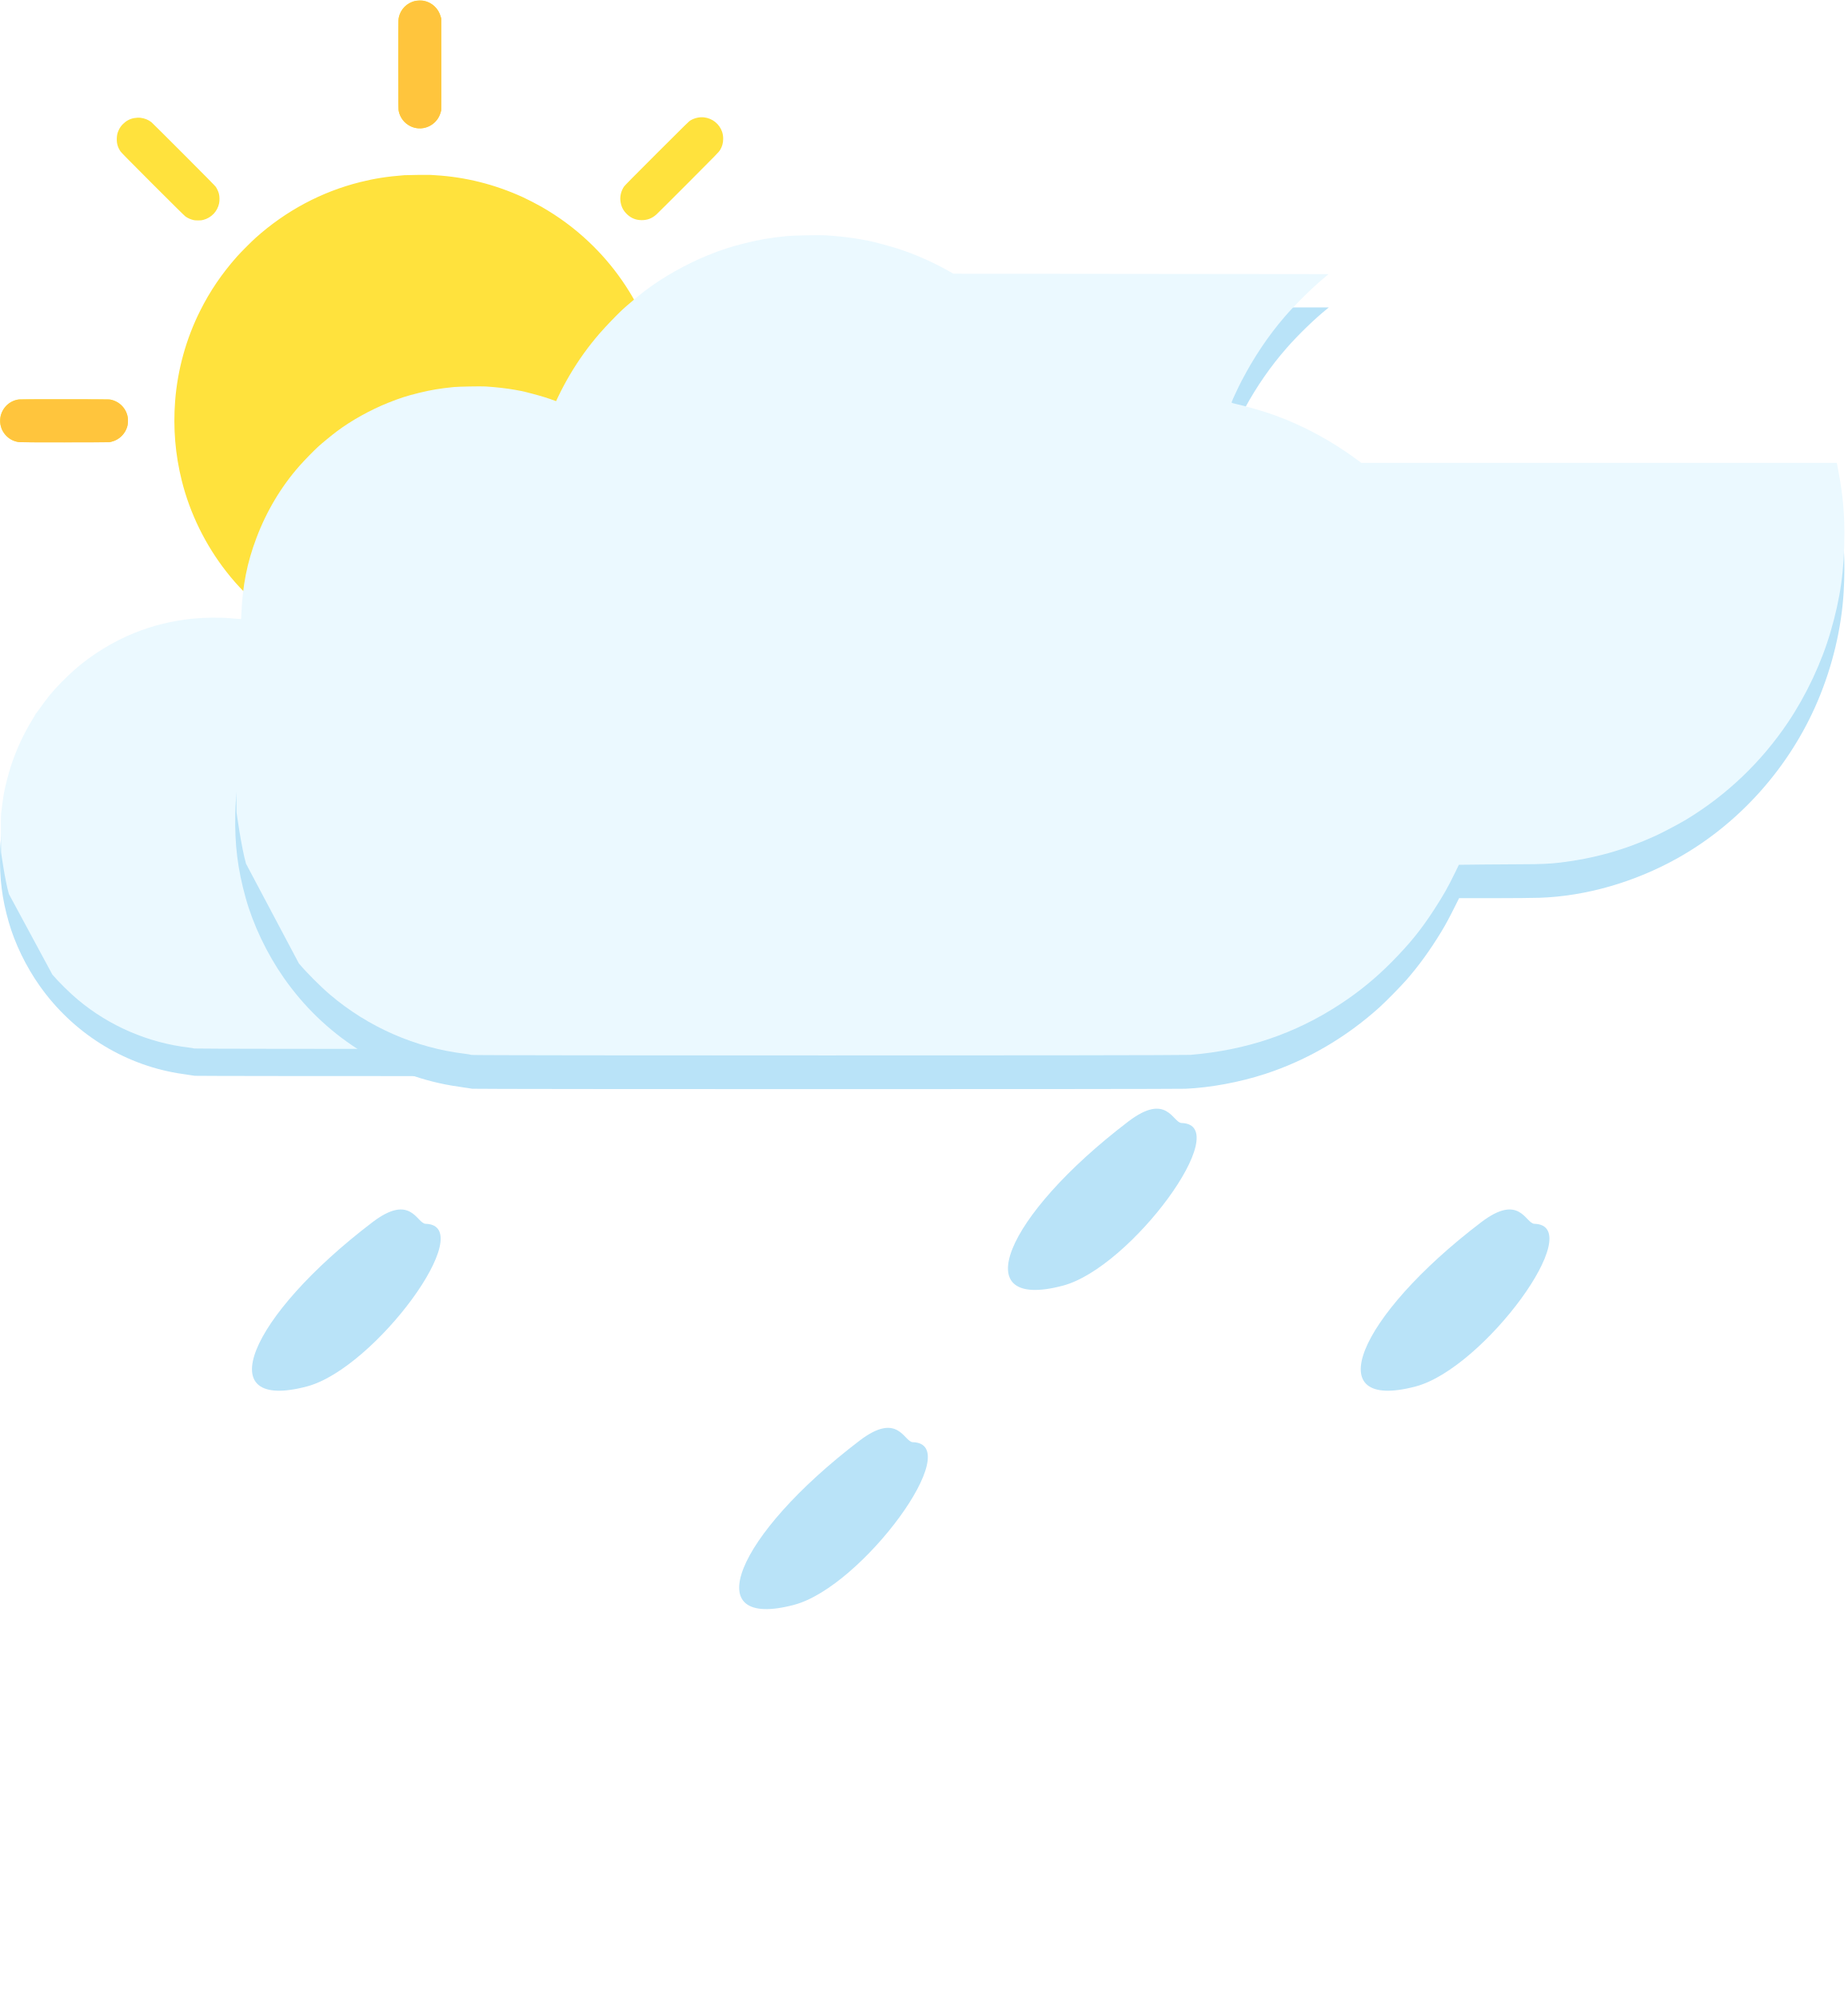
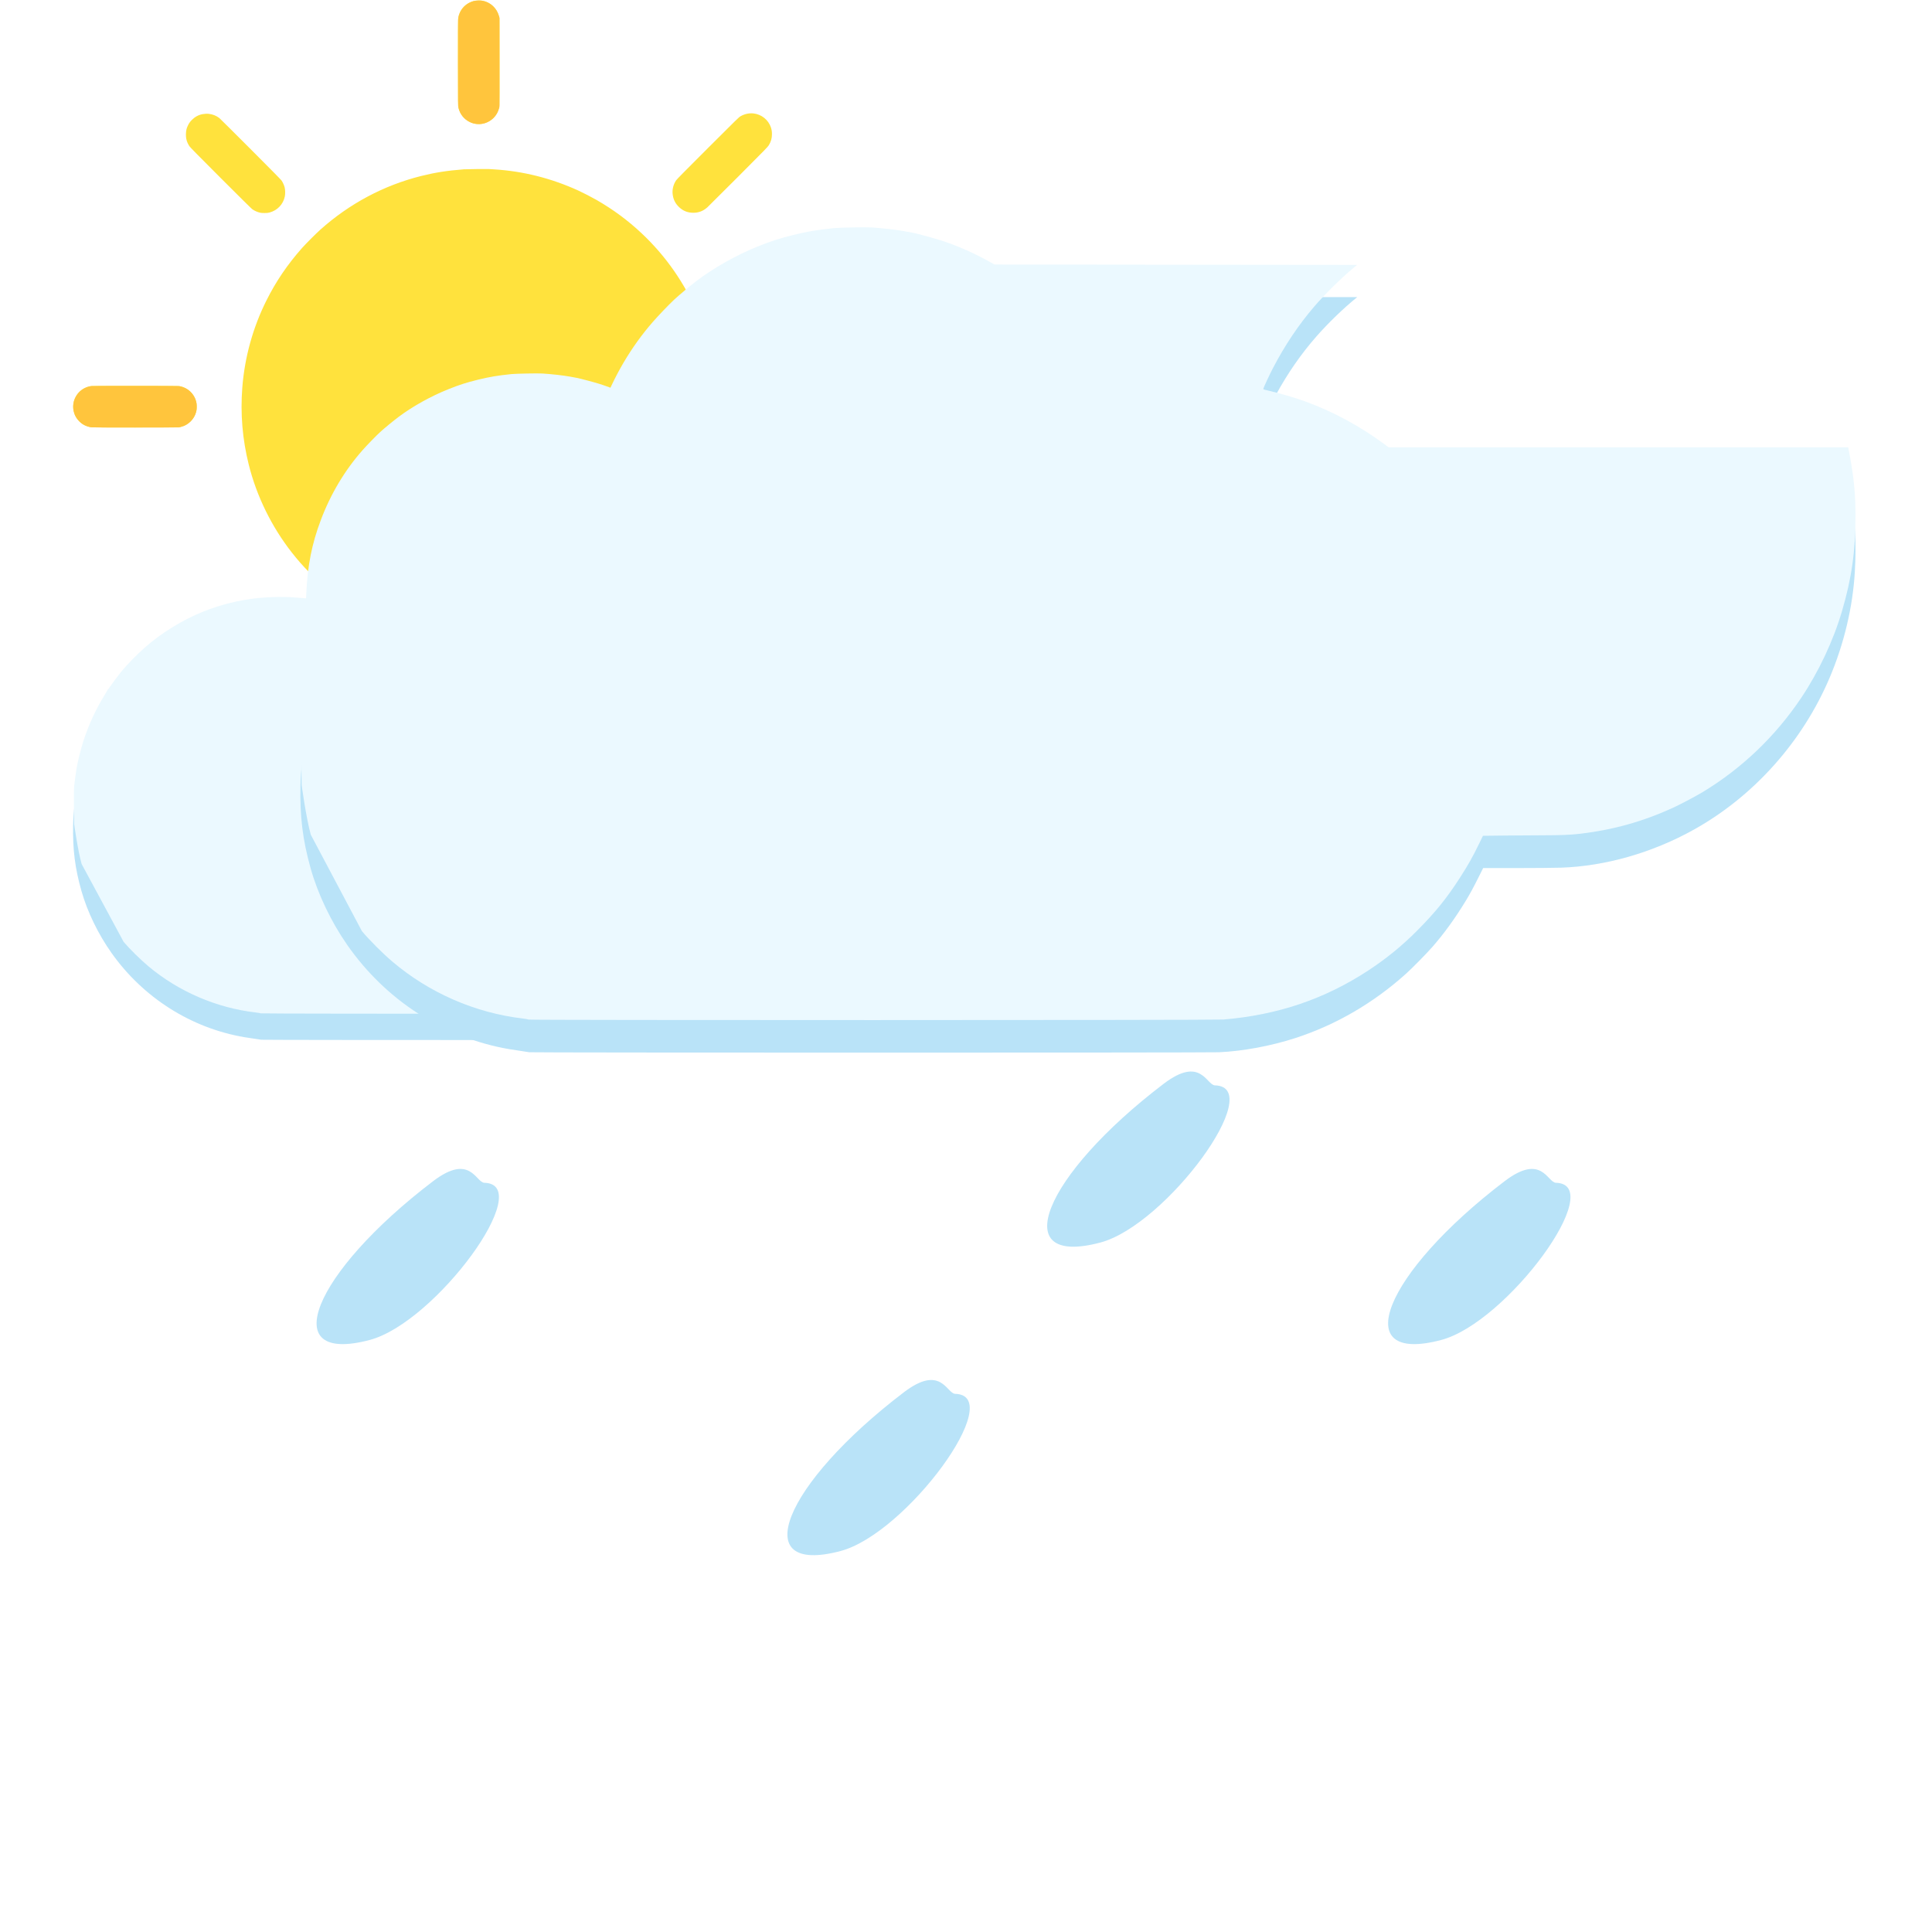
- <svg xmlns="http://www.w3.org/2000/svg" width="110" height="119" viewBox="0 0 110 119" fill="none">
+ <svg xmlns="http://www.w3.org/2000/svg" width="100" height="100" viewBox="0 0 110 119" fill="none">
  <g clip-path="url(#clip0_41_319)">
    <g mask="url(#mask0_41_319)">
      <path fill-rule="evenodd" clip-rule="evenodd" d="M25.214 0.043C25.723 0.14 26.116 0.515 26.242 1.025L26.268 1.131L26.272 3.744C26.275 5.437 26.272 6.4 26.264 6.48C26.233 6.788 26.121 7.029 25.905 7.252C25.522 7.646 24.941 7.755 24.448 7.524C24.085 7.354 23.826 7.029 23.732 6.626C23.707 6.517 23.706 6.504 23.702 3.945C23.7 2.264 23.703 1.322 23.711 1.222C23.757 0.649 24.128 0.208 24.684 0.061C24.81 0.027 25.082 0.018 25.214 0.043ZM41.913 6.987C42.408 7.044 42.824 7.378 42.983 7.846C43.028 7.977 43.049 8.112 43.048 8.267C43.048 8.515 42.987 8.73 42.853 8.948C42.791 9.048 42.647 9.196 40.98 10.868C39.986 11.864 39.126 12.721 39.069 12.771C38.81 13 38.538 13.105 38.202 13.105C37.86 13.105 37.575 12.992 37.33 12.76C37.092 12.536 36.967 12.281 36.93 11.947C36.898 11.66 36.981 11.345 37.151 11.099C37.195 11.036 37.754 10.47 39.108 9.117C40.893 7.334 41.01 7.22 41.108 7.163C41.353 7.02 41.647 6.956 41.913 6.987ZM8.363 7.012C8.611 7.042 8.825 7.128 9.014 7.274C9.051 7.303 9.916 8.164 10.938 9.187C12.207 10.458 12.812 11.072 12.847 11.125C12.92 11.235 12.999 11.408 13.03 11.529C13.072 11.689 13.077 11.936 13.043 12.103C12.943 12.585 12.585 12.961 12.105 13.089C12.004 13.116 11.959 13.12 11.803 13.121C11.694 13.122 11.59 13.116 11.547 13.107C11.363 13.067 11.188 12.992 11.041 12.889C10.99 12.853 10.285 12.157 9.092 10.963C7.637 9.507 7.211 9.074 7.168 9.007C7.002 8.751 6.942 8.532 6.953 8.229C6.961 8.035 6.99 7.908 7.066 7.748C7.138 7.595 7.206 7.498 7.322 7.382C7.511 7.193 7.733 7.074 7.981 7.03C8.116 7.006 8.258 6.999 8.363 7.012ZM25.634 10.413C25.668 10.416 25.794 10.424 25.915 10.431C27.712 10.538 29.458 10.977 31.134 11.743C31.401 11.865 31.964 12.155 32.239 12.313C33.27 12.906 34.178 13.577 35.027 14.376C36.526 15.786 37.699 17.478 38.507 19.394C38.806 20.103 39.078 20.948 39.257 21.73C39.497 22.775 39.61 23.721 39.626 24.822C39.649 26.361 39.455 27.767 39.014 29.251C38.853 29.791 38.581 30.526 38.377 30.971C38.36 31.008 38.313 31.11 38.273 31.197C38.174 31.415 37.886 31.977 37.76 32.199C36.998 33.536 36.115 34.662 35.008 35.704C34.166 36.496 33.219 37.194 32.19 37.777C29.585 39.254 26.526 39.893 23.529 39.586C20.7 39.297 18.066 38.219 15.856 36.446C15.405 36.084 15.041 35.753 14.58 35.286C14.155 34.857 13.826 34.483 13.468 34.024C12.224 32.433 11.306 30.558 10.822 28.62C10.432 27.061 10.3 25.483 10.424 23.876C10.569 22.008 11.077 20.173 11.913 18.503C12.498 17.332 13.204 16.293 14.102 15.278C14.325 15.027 14.962 14.387 15.221 14.155C17.017 12.547 19.138 11.416 21.436 10.841C22.299 10.625 23.036 10.51 24.072 10.429C24.232 10.417 25.502 10.404 25.634 10.413ZM48.962 23.785C49.451 23.882 49.832 24.237 49.965 24.72C50.012 24.889 50.019 25.119 49.983 25.292C49.969 25.362 49.941 25.46 49.921 25.512C49.819 25.775 49.608 26.02 49.363 26.161C49.245 26.228 49.028 26.301 48.896 26.318C48.823 26.328 47.992 26.331 46.131 26.328L43.47 26.325L43.366 26.296C42.894 26.164 42.556 25.832 42.432 25.378C42.392 25.233 42.379 25.014 42.401 24.864C42.481 24.318 42.907 23.879 43.45 23.784C43.598 23.758 48.832 23.759 48.962 23.785ZM6.568 23.784C7.055 23.872 7.452 24.241 7.582 24.726C7.611 24.834 7.614 24.868 7.614 25.048C7.614 25.213 7.609 25.267 7.588 25.342C7.52 25.593 7.408 25.791 7.242 25.955C7.079 26.116 6.883 26.227 6.637 26.297L6.542 26.325L3.88 26.328C2.018 26.331 1.188 26.328 1.115 26.318C0.983 26.301 0.767 26.228 0.649 26.161C0.403 26.02 0.192 25.775 0.09 25.512C0.071 25.46 0.043 25.362 0.028 25.292C-0.008 25.119 -0 24.889 0.046 24.72C0.181 24.234 0.565 23.878 1.057 23.785C1.142 23.768 1.489 23.766 3.818 23.767C5.946 23.768 6.498 23.771 6.568 23.784ZM12.053 36.973C12.525 37.072 12.904 37.419 13.035 37.874C13.14 38.237 13.081 38.619 12.87 38.946C12.833 39.004 12.32 39.525 10.95 40.897C9.922 41.927 9.053 42.791 9.02 42.817C8.873 42.931 8.708 43.011 8.525 43.057C8.383 43.093 8.044 43.09 7.903 43.051C7.629 42.977 7.368 42.802 7.208 42.587C7.035 42.352 6.951 42.099 6.951 41.81C6.951 41.516 7.038 41.257 7.213 41.028C7.249 40.981 8.116 40.107 9.138 39.085C11.094 37.131 11.053 37.17 11.261 37.072C11.437 36.989 11.547 36.965 11.773 36.96C11.911 36.957 11.999 36.961 12.053 36.973ZM38.404 36.985C38.587 37.019 38.746 37.082 38.91 37.189C39.012 37.254 42.683 40.917 42.794 41.063C42.964 41.288 43.049 41.543 43.049 41.834C43.049 42.546 42.487 43.109 41.777 43.11C41.483 43.111 41.232 43.028 41.004 42.856C40.87 42.756 37.197 39.076 37.131 38.977C36.992 38.767 36.924 38.562 36.912 38.316C36.894 37.95 37.01 37.632 37.256 37.372C37.51 37.104 37.837 36.965 38.206 36.969C38.268 36.969 38.357 36.977 38.404 36.985ZM25.191 42.433C25.455 42.474 25.679 42.588 25.883 42.786C26.102 42.998 26.231 43.263 26.263 43.568C26.279 43.718 26.279 48.748 26.263 48.887C26.229 49.185 26.107 49.442 25.899 49.654C25.736 49.819 25.538 49.932 25.287 50.001C25.152 50.039 24.822 50.038 24.684 50.001C24.442 49.934 24.241 49.82 24.08 49.657C23.86 49.435 23.737 49.163 23.711 48.838C23.703 48.738 23.7 47.796 23.702 46.115C23.706 43.556 23.707 43.544 23.732 43.434C23.79 43.186 23.895 42.99 24.063 42.815C24.363 42.503 24.766 42.367 25.191 42.433Z" fill="#FFE23D" />
      <path fill-rule="evenodd" clip-rule="evenodd" d="M25.87 0.383C25.669 0.192 25.422 0.075 25.147 0.04C25.043 0.027 24.836 0.036 24.729 0.059C24.225 0.165 23.832 0.568 23.735 1.079C23.719 1.168 23.716 1.482 23.717 3.843C23.717 6.396 23.718 6.512 23.74 6.617C23.821 7.01 24.071 7.333 24.431 7.509C24.583 7.584 24.702 7.618 24.873 7.636C25.1 7.659 25.323 7.62 25.531 7.521C25.877 7.358 26.11 7.084 26.228 6.702L26.262 6.592V3.839V1.085L26.228 0.975C26.153 0.732 26.039 0.543 25.87 0.383ZM26.282 23.77L25.655 23.766C24.834 23.761 24.805 23.763 24.602 23.827C24.164 23.965 23.834 24.331 23.734 24.79C23.705 24.92 23.706 25.181 23.734 25.314C23.787 25.561 23.899 25.769 24.077 25.948C24.203 26.076 24.32 26.158 24.473 26.226C24.668 26.312 24.743 26.326 24.992 26.326C25.181 26.326 25.226 26.323 25.309 26.3C25.664 26.201 25.941 25.986 26.115 25.674C26.182 25.554 26.218 25.46 26.252 25.322C26.269 25.253 26.273 25.128 26.277 24.505L26.282 23.77ZM48.964 23.794C48.914 23.786 48.864 23.778 48.854 23.776C48.8 23.765 43.588 23.771 43.513 23.782C43.306 23.812 43.145 23.872 42.974 23.983C42.69 24.168 42.493 24.462 42.418 24.814C42.409 24.856 42.403 24.962 42.404 25.064C42.405 25.213 42.41 25.26 42.437 25.363C42.577 25.895 43.016 26.268 43.563 26.322C43.731 26.338 48.672 26.338 48.844 26.322C49.152 26.292 49.398 26.179 49.622 25.962C50.089 25.511 50.141 24.795 49.745 24.272C49.558 24.025 49.258 23.841 48.964 23.794ZM6.929 23.916C6.802 23.851 6.641 23.799 6.515 23.783C6.397 23.767 1.256 23.766 1.135 23.782C0.709 23.835 0.349 24.086 0.154 24.466C-0.105 24.97 -0.007 25.57 0.399 25.962C0.624 26.179 0.869 26.292 1.177 26.322C1.355 26.338 6.277 26.338 6.456 26.322C6.6 26.308 6.761 26.266 6.877 26.212C7.209 26.058 7.485 25.733 7.575 25.39C7.73 24.797 7.465 24.192 6.929 23.916ZM25.865 42.767C25.661 42.579 25.389 42.456 25.12 42.431C24.938 42.414 24.713 42.441 24.563 42.497C24.2 42.634 23.927 42.905 23.794 43.26C23.784 43.287 23.775 43.307 23.768 43.328C23.713 43.481 23.716 43.656 23.716 46.234C23.716 48.585 23.719 48.899 23.735 48.988C23.832 49.498 24.227 49.904 24.727 50.007C25.145 50.093 25.564 49.974 25.87 49.684C26.039 49.523 26.153 49.334 26.228 49.092L26.262 48.982V46.228V43.474L26.228 43.364C26.154 43.127 26.025 42.916 25.865 42.767Z" fill="#FFC53D" />
      <path fill-rule="evenodd" clip-rule="evenodd" d="M28.706 24.599C29.868 24.661 30.726 24.789 31.69 25.045C32.869 25.358 33.867 25.754 34.867 26.306L35.173 26.474L44.347 26.474L53.521 26.475L53.454 26.528C52.823 27.03 52.038 27.776 51.458 28.426C50.677 29.301 49.995 30.267 49.401 31.34C49.18 31.739 48.762 32.602 48.762 32.659C48.762 32.668 48.834 32.69 48.921 32.709C49.45 32.821 50.224 33.042 50.839 33.255C52.182 33.722 53.623 34.48 54.826 35.353L55.112 35.56H66.743H78.374L78.386 35.614C78.392 35.643 78.405 35.698 78.414 35.735C78.423 35.773 78.465 35.996 78.507 36.231C78.737 37.498 78.803 38.734 78.719 40.152C78.615 41.889 78.173 43.719 77.453 45.391C76.077 48.584 73.612 51.299 70.577 52.962C68.474 54.115 66.094 54.786 63.838 54.861C63.536 54.871 62.526 54.879 61.594 54.879L59.898 54.88L59.673 55.322C59.4 55.858 59.23 56.166 59.014 56.514C58.479 57.38 57.918 58.14 57.322 58.807C57.024 59.141 56.311 59.854 55.992 60.136C54.349 61.589 52.446 62.677 50.406 63.331C49.164 63.729 47.732 63.991 46.512 64.044C45.936 64.068 11.707 64.067 11.593 64.042C11.545 64.032 11.372 64.006 11.208 63.984C11.044 63.963 10.757 63.919 10.569 63.887C7.282 63.331 4.327 61.461 2.369 58.697C1.55 57.541 0.884 56.168 0.518 54.883C0.12 53.485 -0.027 52.321 0.004 50.813C0.037 49.195 0.427 47.477 1.108 45.95C1.39 45.316 1.843 44.492 2.165 44.025C2.716 43.229 3.198 42.649 3.817 42.039C5.254 40.62 6.851 39.638 8.753 39.002C10.39 38.454 12.188 38.258 13.983 38.431C14.162 38.448 14.312 38.457 14.319 38.451C14.325 38.444 14.338 38.262 14.347 38.045C14.411 36.481 14.723 34.962 15.272 33.547C15.483 33.002 15.571 32.801 15.774 32.389C16.462 30.999 17.216 29.936 18.345 28.761C18.783 28.305 19.146 27.98 19.741 27.51C21.024 26.496 22.562 25.694 24.207 25.182C24.435 25.111 25.252 24.906 25.524 24.852C25.957 24.765 26.744 24.662 27.226 24.628C27.524 24.607 28.5 24.588 28.706 24.599Z" fill="#B9E3F8" />
      <path fill-rule="evenodd" clip-rule="evenodd" d="M28.903 23.006C29.474 23.041 30.199 23.123 30.624 23.201C30.767 23.227 30.949 23.261 31.029 23.276C31.233 23.313 32.077 23.538 32.422 23.646C33.217 23.896 34.065 24.259 34.823 24.672L35.153 24.852L44.332 24.862L53.512 24.872L53.264 25.076C52.683 25.554 51.856 26.358 51.344 26.944C50.555 27.846 49.854 28.873 49.25 30.012C49.096 30.303 48.799 30.925 48.769 31.023C48.757 31.062 48.767 31.068 48.944 31.108C49.585 31.252 50.355 31.473 50.902 31.668C52.279 32.16 53.67 32.898 54.882 33.78L55.112 33.948H66.748H78.385L78.463 34.361C78.674 35.47 78.754 36.287 78.754 37.345C78.754 39.115 78.564 40.438 78.073 42.086C77.634 43.561 76.891 45.113 75.999 46.419C74.696 48.327 73 49.919 71.015 51.099C70.666 51.306 69.865 51.722 69.496 51.887C67.983 52.564 66.482 52.977 64.828 53.17C64.35 53.226 63.852 53.247 63.033 53.248C62.641 53.248 61.773 53.254 61.104 53.261L59.888 53.274L59.714 53.626C59.363 54.335 59.139 54.726 58.698 55.396C58.042 56.394 57.482 57.073 56.572 57.976C55.803 58.738 54.985 59.394 54.072 59.981C51.861 61.401 49.495 62.187 46.748 62.415C46.33 62.449 11.635 62.452 11.567 62.417C11.541 62.404 11.399 62.38 11.251 62.363C8.833 62.08 6.509 61.081 4.643 59.519C4.165 59.12 3.486 58.451 3.116 58.015L0.529 53.22C0.296 52.407 0.066 50.758 0.066 50.758C0.066 50.758 0.033 48.742 0.067 48.423C0.108 48.036 0.201 47.384 0.254 47.12C0.325 46.757 0.515 46.023 0.627 45.673C0.958 44.643 1.408 43.669 1.986 42.738C2.064 42.612 2.127 42.501 2.127 42.489C2.127 42.479 2.135 42.469 2.144 42.469C2.153 42.469 2.2 42.409 2.249 42.334C2.338 42.199 2.79 41.59 2.937 41.409C3.297 40.964 3.905 40.339 4.421 39.884C5.445 38.98 6.741 38.183 8.017 37.671C9.087 37.242 10.229 36.959 11.376 36.838C12.099 36.762 13.012 36.746 13.636 36.799C13.826 36.815 14.065 36.834 14.167 36.84L14.352 36.852L14.364 36.582C14.441 34.843 14.704 33.508 15.261 32.032C15.868 30.419 16.748 28.949 17.846 27.712C18.13 27.392 18.648 26.86 18.922 26.607C19.158 26.389 19.747 25.905 20.074 25.661C20.924 25.026 22.056 24.397 23.103 23.979C23.804 23.698 24.221 23.565 24.952 23.385C25.657 23.213 26.134 23.133 27 23.042C27.273 23.014 28.614 22.988 28.903 23.006Z" fill="#EBF9FF" />
      <path fill-rule="evenodd" clip-rule="evenodd" d="M48.916 15.979C50.328 16.056 51.372 16.215 52.544 16.531C53.979 16.919 55.192 17.409 56.409 18.092L56.78 18.301L67.939 18.301L79.098 18.302L79.016 18.368C78.248 18.989 77.294 19.913 76.588 20.718C75.638 21.8 74.808 22.997 74.086 24.326C73.818 24.819 73.309 25.887 73.309 25.957C73.309 25.969 73.396 25.997 73.502 26.02C74.145 26.159 75.087 26.432 75.835 26.696C77.469 27.274 79.222 28.212 80.685 29.293L81.032 29.55H95.179H109.326L109.34 29.616C109.348 29.652 109.364 29.72 109.374 29.767C109.385 29.813 109.436 30.089 109.488 30.381C109.767 31.949 109.848 33.479 109.746 35.234C109.62 37.386 109.082 39.651 108.205 41.721C106.532 45.673 103.533 49.035 99.842 51.095C97.285 52.522 94.389 53.352 91.645 53.444C91.279 53.457 90.051 53.467 88.916 53.468L86.854 53.468L86.579 54.016C86.248 54.679 86.041 55.061 85.779 55.491C85.127 56.563 84.445 57.505 83.721 58.331C83.358 58.744 82.49 59.627 82.103 59.975C80.104 61.775 77.79 63.122 75.309 63.931C73.798 64.424 72.056 64.748 70.573 64.813C69.872 64.844 28.239 64.843 28.1 64.812C28.042 64.799 27.832 64.766 27.633 64.74C27.433 64.713 27.084 64.659 26.855 64.62C22.857 63.931 19.263 61.616 16.882 58.194C15.886 56.763 15.075 55.063 14.63 53.473C14.146 51.741 13.967 50.3 14.005 48.434C14.045 46.431 14.519 44.303 15.347 42.412C15.691 41.628 16.242 40.607 16.634 40.03C17.303 39.044 17.89 38.326 18.642 37.571C20.391 35.815 22.333 34.599 24.646 33.811C26.637 33.133 28.824 32.89 31.008 33.104C31.224 33.126 31.408 33.136 31.416 33.128C31.424 33.12 31.439 32.894 31.45 32.626C31.527 30.69 31.908 28.809 32.575 27.057C32.832 26.383 32.938 26.133 33.186 25.624C34.023 23.903 34.94 22.587 36.313 21.132C36.846 20.568 37.287 20.165 38.011 19.583C39.572 18.328 41.442 17.335 43.443 16.701C43.72 16.613 44.713 16.36 45.045 16.292C45.571 16.185 46.528 16.057 47.115 16.015C47.478 15.989 48.664 15.966 48.916 15.979Z" fill="#B9E3F8" />
      <path fill-rule="evenodd" clip-rule="evenodd" d="M49.155 14.007C49.849 14.05 50.731 14.152 51.248 14.249C51.422 14.281 51.644 14.323 51.741 14.341C51.988 14.388 53.015 14.666 53.434 14.8C54.402 15.11 55.433 15.558 56.355 16.07L56.756 16.293L67.921 16.305L79.086 16.317L78.785 16.57C78.078 17.162 77.072 18.157 76.449 18.883C75.49 19.999 74.637 21.271 73.903 22.681C73.715 23.041 73.355 23.812 73.317 23.933C73.302 23.982 73.316 23.988 73.53 24.037C74.309 24.217 75.247 24.49 75.912 24.732C77.587 25.341 79.278 26.254 80.752 27.346L81.033 27.554H95.186H109.339L109.435 28.066C109.691 29.438 109.788 30.45 109.788 31.76C109.788 33.951 109.557 35.588 108.96 37.63C108.426 39.455 107.522 41.377 106.437 42.994C104.852 45.356 102.789 47.327 100.375 48.788C99.95 49.044 98.976 49.559 98.527 49.764C96.688 50.602 94.861 51.113 92.85 51.352C92.269 51.421 91.663 51.448 90.667 51.448C90.19 51.448 89.134 51.456 88.32 51.464L86.841 51.48L86.63 51.916C86.203 52.794 85.93 53.279 85.394 54.108C84.596 55.343 83.915 56.184 82.808 57.301C81.873 58.245 80.878 59.057 79.767 59.783C77.078 61.542 74.201 62.515 70.859 62.797C70.351 62.84 28.151 62.843 28.068 62.8C28.038 62.784 27.865 62.754 27.685 62.732C24.743 62.383 21.916 61.145 19.647 59.212C19.066 58.718 18.241 57.89 17.79 57.35L14.643 51.414C14.36 50.406 14.081 48.365 14.081 48.365C14.081 48.365 14.04 45.869 14.081 45.475C14.131 44.995 14.245 44.188 14.309 43.861C14.396 43.413 14.627 42.503 14.763 42.071C15.165 40.794 15.713 39.59 16.415 38.436C16.51 38.281 16.587 38.142 16.587 38.129C16.587 38.115 16.596 38.104 16.607 38.104C16.618 38.104 16.676 38.029 16.735 37.937C16.844 37.769 17.394 37.016 17.572 36.791C18.01 36.24 18.75 35.466 19.377 34.903C20.623 33.784 22.2 32.797 23.751 32.163C25.052 31.632 26.441 31.282 27.837 31.132C28.716 31.037 29.827 31.018 30.585 31.083C30.817 31.103 31.107 31.126 31.231 31.135L31.457 31.15L31.471 30.815C31.565 28.662 31.885 27.01 32.562 25.181C33.3 23.185 34.37 21.365 35.706 19.834C36.051 19.438 36.682 18.779 37.015 18.466C37.302 18.196 38.018 17.597 38.416 17.294C39.45 16.508 40.827 15.729 42.099 15.211C42.953 14.865 43.459 14.699 44.349 14.477C45.206 14.263 45.786 14.164 46.84 14.053C47.172 14.017 48.803 13.985 49.155 14.007Z" fill="#EBF9FF" />
    </g>
    <path fill-rule="evenodd" clip-rule="evenodd" d="M22.169 72.759C14.733 78.424 12.484 84.075 18.28 82.532C22.331 81.453 28.566 72.946 25.334 72.852C24.804 72.836 24.469 71.006 22.169 72.759Z" fill="#B9E3F8" />
    <path fill-rule="evenodd" clip-rule="evenodd" d="M51.169 85.759C43.733 91.424 41.484 97.075 47.28 95.532C51.331 94.453 57.566 85.946 54.334 85.852C53.804 85.836 53.469 84.006 51.169 85.759Z" fill="#B9E3F8" />
    <path fill-rule="evenodd" clip-rule="evenodd" d="M67.169 66.759C59.733 72.424 57.484 78.075 63.28 76.532C67.331 75.453 73.566 66.946 70.335 66.852C69.804 66.836 69.469 65.006 67.169 66.759Z" fill="#B9E3F8" />
    <path fill-rule="evenodd" clip-rule="evenodd" d="M88.169 72.759C80.733 78.424 78.484 84.075 84.28 82.532C88.331 81.453 94.566 72.946 91.335 72.852C90.804 72.836 90.469 71.006 88.169 72.759Z" fill="#B9E3F8" />
  </g>
</svg>
